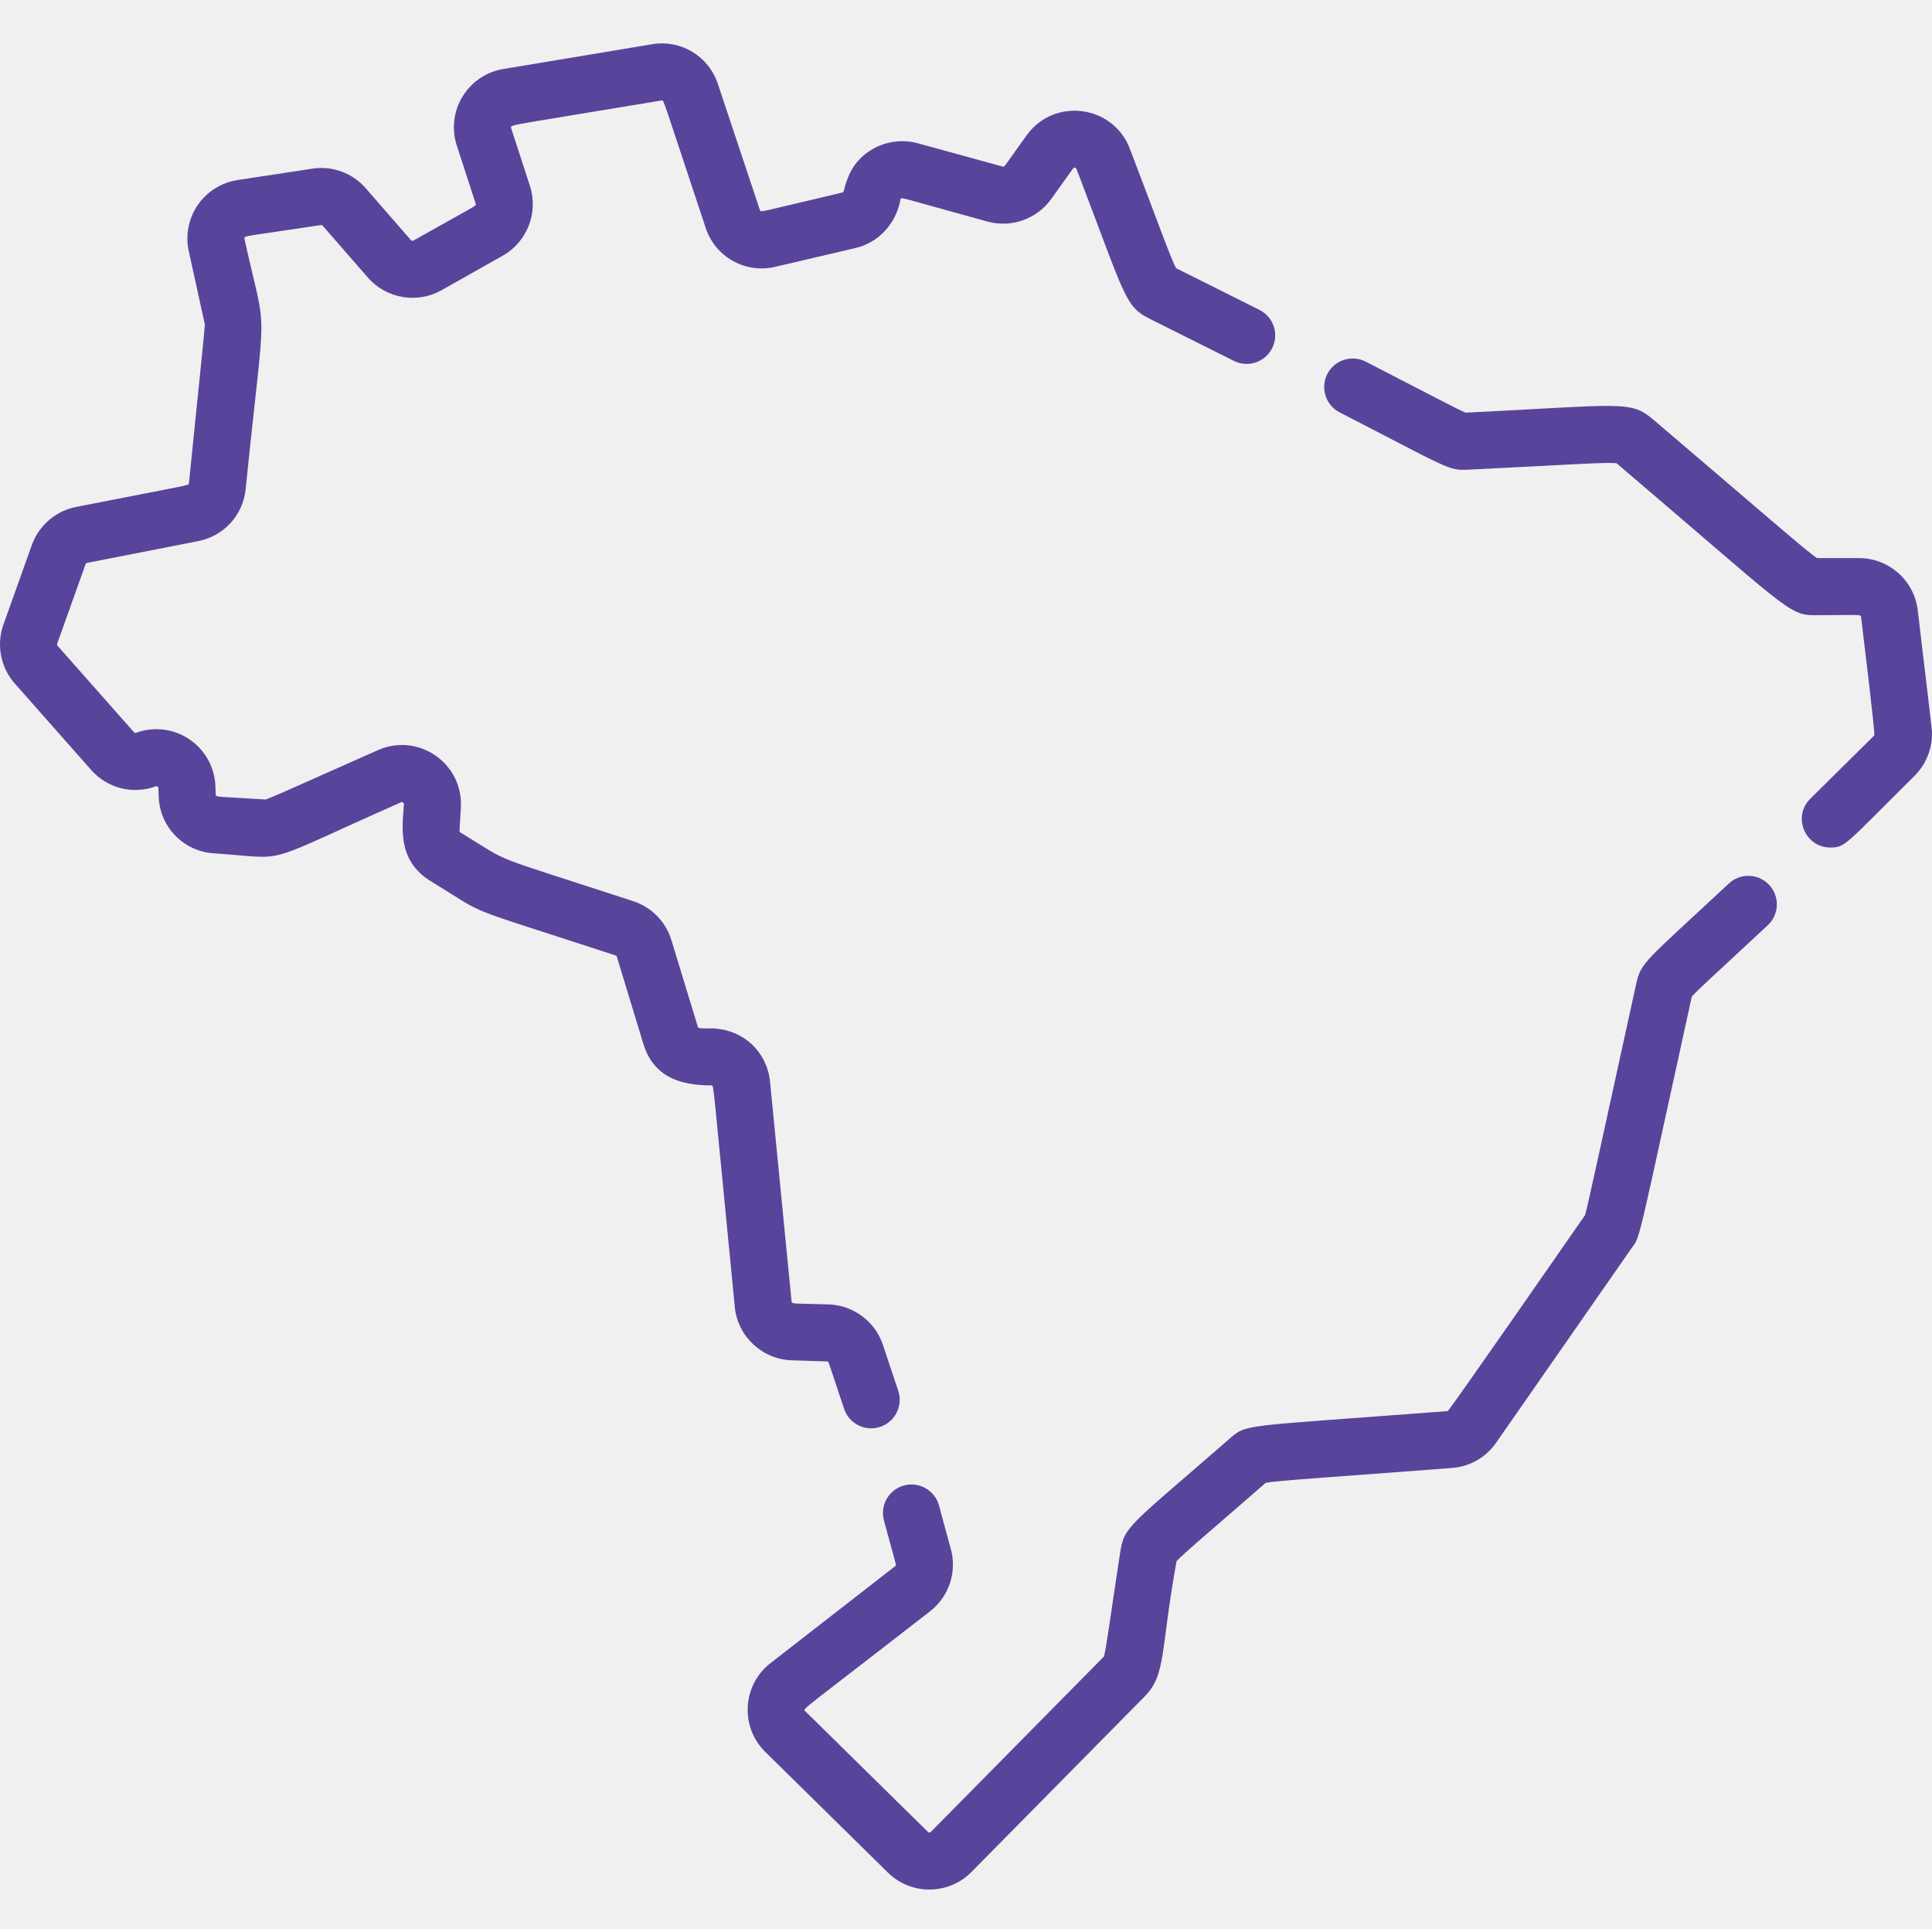
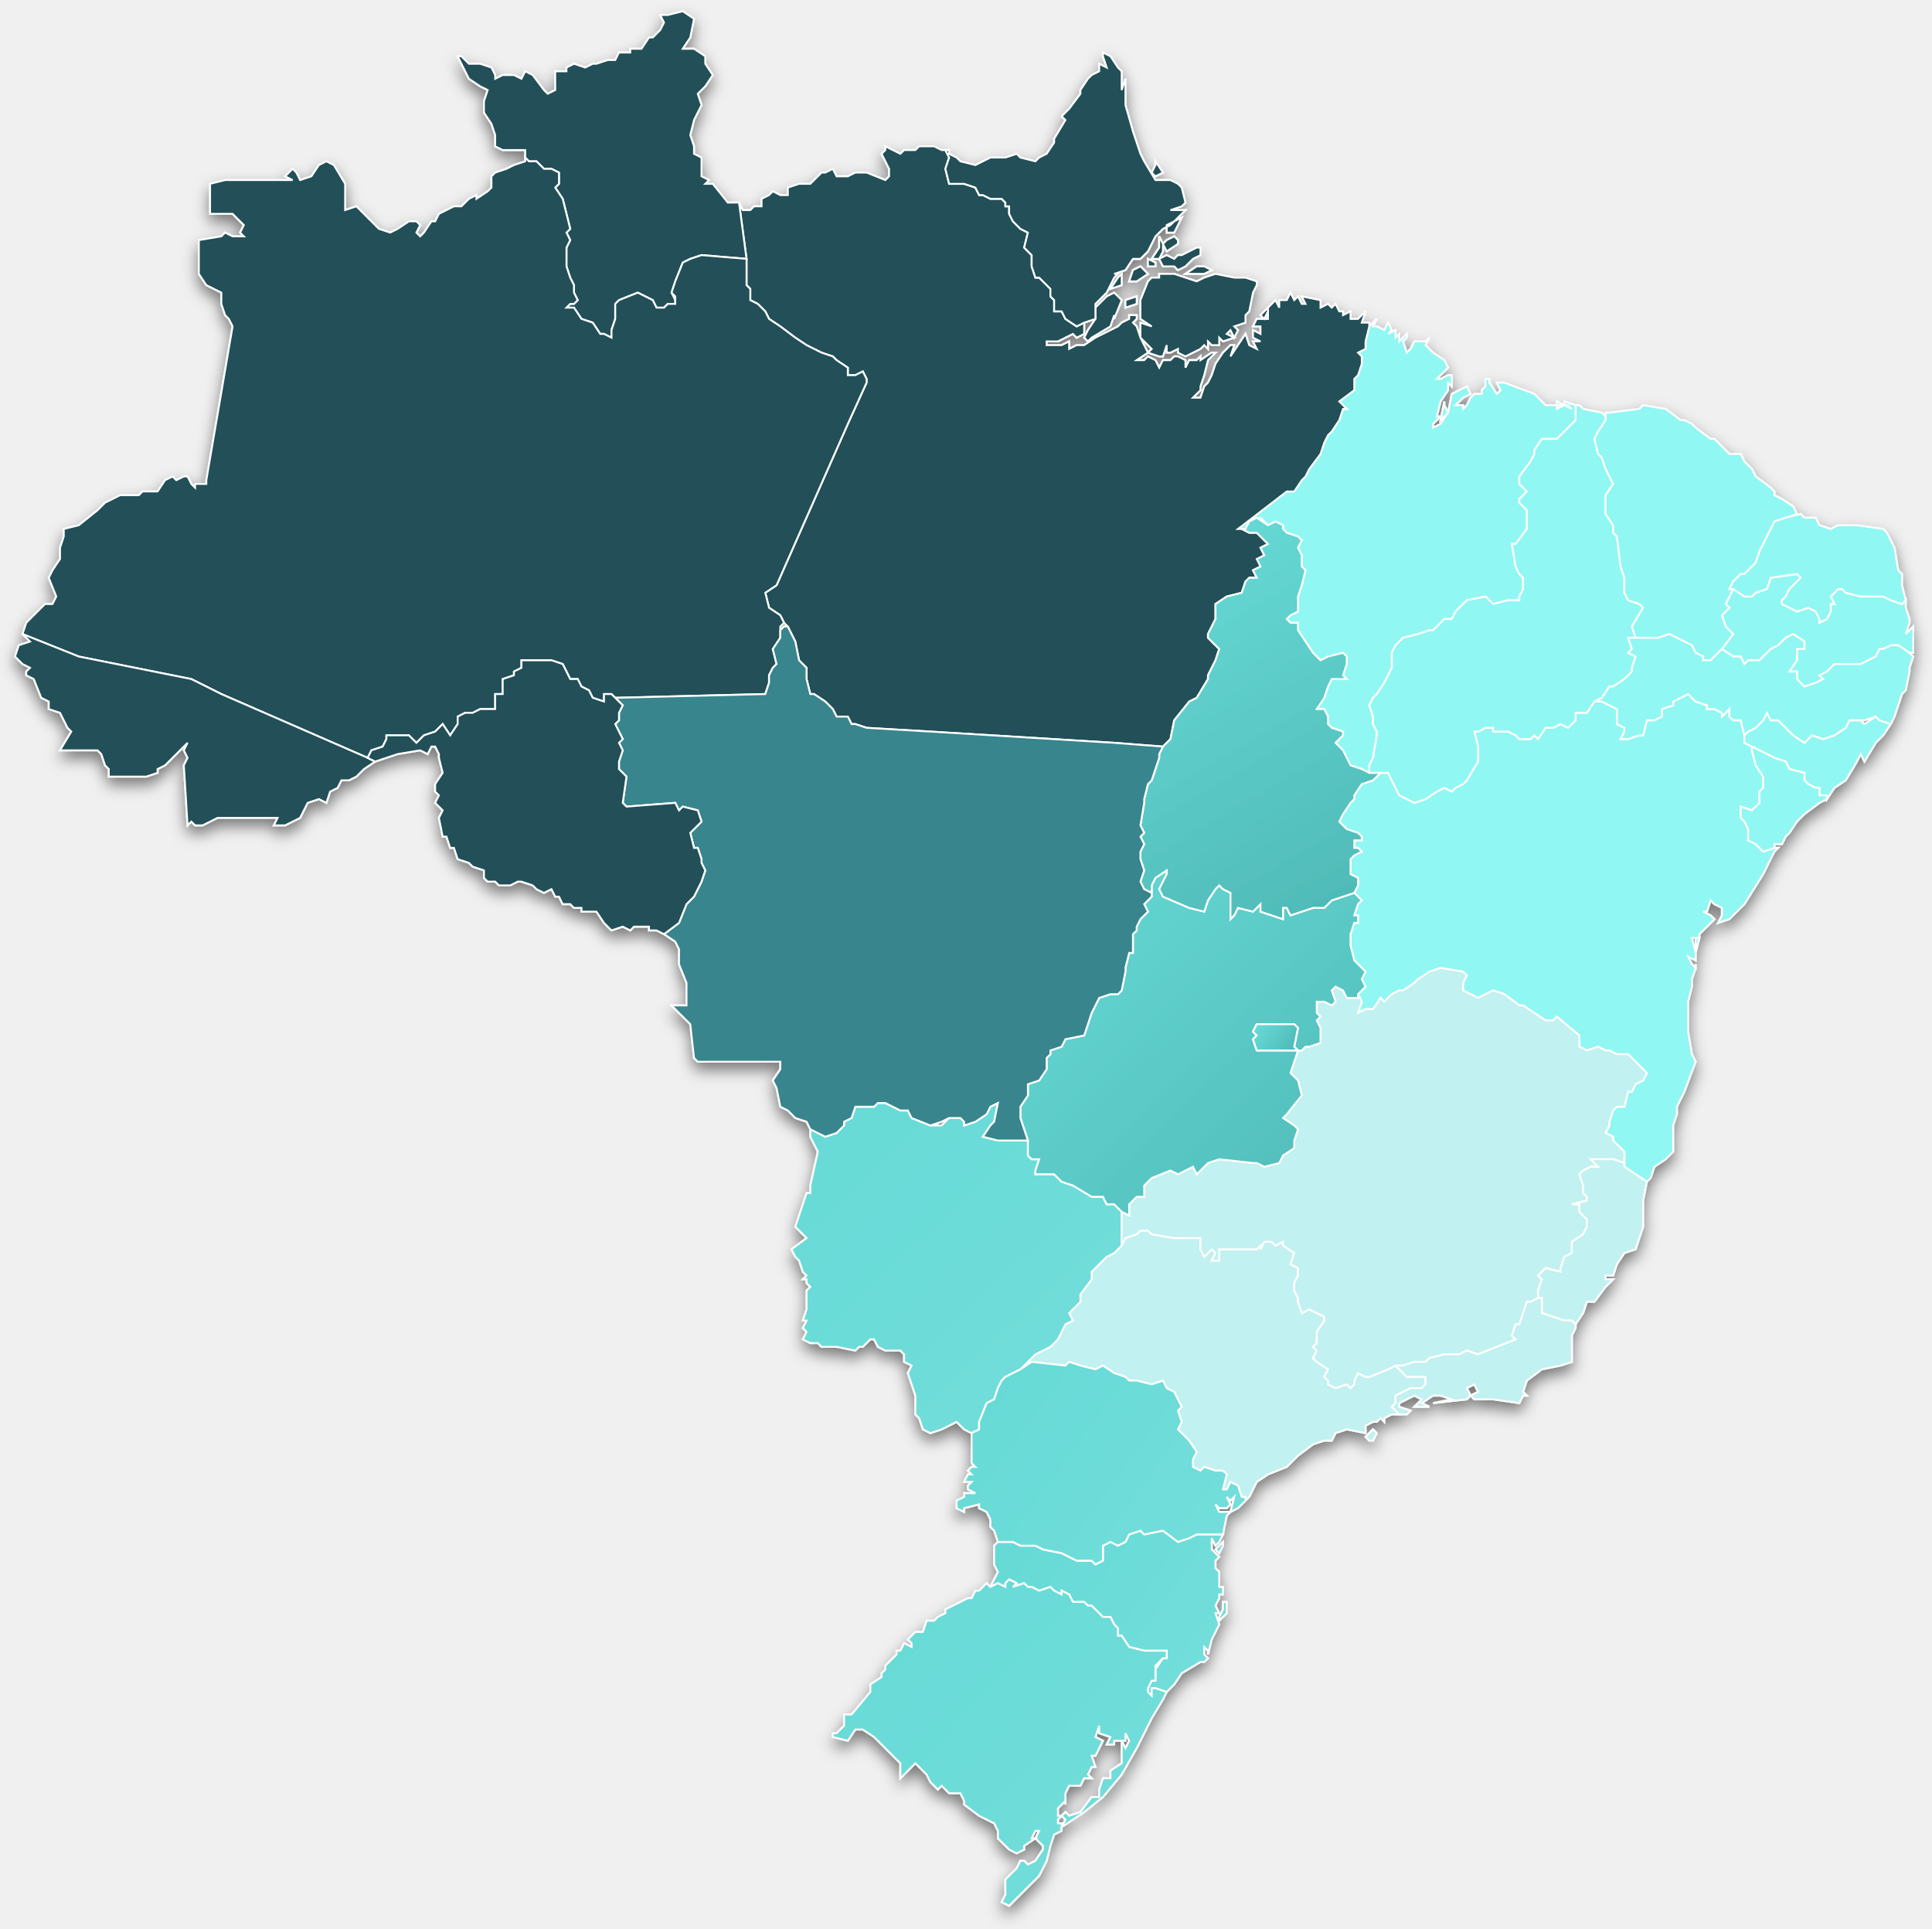
- <svg xmlns="http://www.w3.org/2000/svg" fill="#59449b" viewBox="0 -11 511.998 511">
-   <path d="M209.809 349.477l9.328.3a.543.543 0 0 1 .492.368l4.05 12.152a7.56 7.56 0 1 0 14.344-4.781l-4.05-12.149c-2.063-6.191-7.828-10.492-14.352-10.703-9.207-.297-9.77-.016-9.848-.789l-5.707-58.242c-.765-7.793-7.195-14.371-16.433-14.113-.57.011-2.02.054-2.617-.168-.07-.16-7.028-23.043-7.078-23.211a15.669 15.669 0 0 0-10.11-10.325c-39.973-13.082-31.445-9.453-45.793-18.214h-.004a.538.538 0 0 1-.258-.493l.36-6.09c.687-11.714-11.266-19.984-21.973-15.238-19.183 8.489-27.476 12.297-29.742 13.086-12.926-.832-13.23-.543-13.258-1.344l-.074-2.171a15.703 15.703 0 0 0-6.89-12.438 15.704 15.704 0 0 0-14.114-1.738.547.547 0 0 1-.59-.153l-20.234-22.898a.535.535 0 0 1-.106-.54l7.52-21.062a.56.56 0 0 1 .406-.351l29.465-5.785c6.812-1.34 11.86-6.88 12.562-13.79 5.387-53.14 5.801-38.421-.316-66.288-.191-.922-.129-.563 20.254-3.664a.553.553 0 0 1 .488.18l11.961 13.734c4.86 5.582 13.063 6.988 19.504 3.355l16.242-9.16c6.473-3.652 9.496-11.426 7.2-18.488l-5-15.364c-.313-.922.054-.636 39.847-7.27.707-.124-.129-1.831 11.738 33.778a15.596 15.596 0 0 0 18.43 10.297l21.195-4.96c7.805-1.829 11.329-8.524 11.977-12.962.367-.594-.594-.566 23.086 5.934 6.3 1.73 13.09-.68 16.887-6l5.746-8.043a.534.534 0 0 1 .945.12c13.23 34.606 12.762 36.368 19.625 39.798l22.082 11.043a7.557 7.557 0 0 0 10.145-3.38 7.56 7.56 0 0 0-3.383-10.144l-22.09-11.047c-1.39-2.523-4.941-12.539-12.254-31.668-4.457-11.652-20.125-13.66-27.371-3.507l-5.746 8.043a.545.545 0 0 1-.582.207l-22.48-6.172a15.726 15.726 0 0 0-12.372 1.773c-4.27 2.637-5.922 6.016-7.133 10.258 0 .367-.144.938-.527 1.027-22.176 5.188-21.578 5.368-21.832 4.606l-11.14-33.418C187.776 3.855 180.444-.56 172.796.719l-39.422 6.57c-9.453 1.574-15.277 11.195-12.316 20.297l5 15.36c.222.687.488.222-16.493 9.8a.542.542 0 0 1-.671-.113l-11.96-13.738a15.574 15.574 0 0 0-14.164-5.196l-19.805 3.012c-4.266.648-8.113 3.062-10.555 6.617s-3.312 8.012-2.387 12.223l4.266 19.433c-.125 2.36-1.187 12.121-4.226 42.086-.063.625 1.546.09-29.899 6.266-5.387 1.059-9.879 4.93-11.73 10.101L.91 154.5a15.67 15.67 0 0 0 3.016 15.637l20.234 22.902c4.293 4.852 10.996 6.563 17.09 4.348.36-.13.71.125.723.488l.078 2.172a15.596 15.596 0 0 0 14.64 15.086c20.793 1.344 10.82 3.629 49.586-13.528a.534.534 0 0 1 .758.528c-.34 5.781-1.969 14.84 7.133 20.383l.012-.02-.012.02c16.164 9.87 6.312 5.714 48.957 19.672a.544.544 0 0 1 .348.355l6.992 22.98c2.61 8.57 9.277 11.102 18.012 11.102.761 0 .183-3.117 6.25 58.727.765 7.8 7.25 13.87 15.082 14.125zm248.355-126.352c-22.336 20.836-23.281 20.773-24.586 26.719-9.523 43.324-12.617 57.941-13.512 61.144-.226.325-36.007 51.91-36.402 51.942-55.402 4.265-53.144 3.203-58.121 7.582-26.39 23.011-27.617 22.84-28.7 29.941-2.527 16.617-3.652 25.168-4.277 27.504l-45.886 46.496a.538.538 0 0 1-.762.004l-32.5-31.98c-.77-.747-1.645.5 33.078-26.504a15.687 15.687 0 0 0 5.32-17.078l-2.968-10.934a7.556 7.556 0 0 0-9.278-5.316 7.561 7.561 0 0 0-5.316 9.277c.094.34 3.031 11.183 3.14 11.52a.54.54 0 0 1-.18.593L204.18 429.73c-7.473 5.813-8.114 16.883-1.371 23.524l32.5 31.98c6.148 6.051 16.078 5.977 22.132-.16l45.875-46.484c5.825-5.906 4.118-11.887 8.48-35.88 1.833-2.042 9.36-8.32 23.65-20.776 3.433-.633 17.156-1.45 49.374-3.93a15.585 15.585 0 0 0 11.653-6.668l36.03-51.75c2.25-2.91 1.552-1.469 15.84-66.496 1.552-1.8 8.009-7.594 20.134-18.906a7.56 7.56 0 0 0-10.312-11.059zm50.055-72.41c-.934-7.88-7.621-13.817-15.551-13.817h-11.14c-3.294-2.218-15.11-12.644-43.391-36.707-6.13-5.214-8.344-3.84-49.73-1.836-2.165-.867-9.86-4.984-26.47-13.52-3.71-1.91-8.269-.444-10.18 3.27-1.91 3.711-.445 8.27 3.27 10.18 29.332 15.078 28.743 15.438 34.106 15.172 25.031-1.21 35.668-1.996 39.23-1.727 45.063 38.336 45.594 40.293 52.446 40.293 11.957-.003 12.3-.308 12.394.473.047.402 3.8 31.098 3.512 31.379l-16.969 16.781c-4.82 4.766-1.379 12.934 5.313 12.934 4.082 0 3.964-.848 22.285-18.961a15.754 15.754 0 0 0 4.652-11.137c.004-1.293.219.906-3.777-32.777zm0 0" />
+ <svg xmlns="http://www.w3.org/2000/svg" width="515" height="514">
+   <defs>
+     <linearGradient id="b" x1="96.5%" x2="0%" y1="73.5%" y2="26.5%">
+       <stop offset="0%" stop-color="#72DEDB" />
+       <stop offset="100%" stop-color="#67DAD6" />
+     </linearGradient>
+     <linearGradient id="c" x1="95.9%" x2=".6%" y1="100%" y2="0%">
+       <stop offset="0%" stop-color="#72DEDB" />
+       <stop offset="100%" stop-color="#67DAD6" />
+     </linearGradient>
+     <linearGradient id="d" x1="96.5%" x2="0%" y1="99%" y2="1%">
+       <stop offset="0%" stop-color="#50BBB8" />
+       <stop offset="100%" stop-color="#67DAD6" />
+     </linearGradient>
+     <linearGradient id="e" x1="96.5%" x2="0%" y1="96.2%" y2="3.8%">
+       <stop offset="0%" stop-color="#72DEDB" />
+       <stop offset="100%" stop-color="#67DAD6" />
+     </linearGradient>
+     <linearGradient id="f" x1="66.8%" x2="32%" y1="100%" y2="0%">
+       <stop offset="0%" stop-color="#50BBB8" />
+       <stop offset="100%" stop-color="#67DAD6" />
+     </linearGradient>
+     <linearGradient id="g" x1="96.5%" x2="0%" y1="74.6%" y2="25.4%">
+       <stop offset="0%" stop-color="#72DEDB" />
+       <stop offset="100%" stop-color="#67DAD6" />
+     </linearGradient>
+     <linearGradient id="h" x1="96.5%" x2="0%" y1="68.7%" y2="31.3%">
+       <stop offset="0%" stop-color="#50BBB8" />
+       <stop offset="100%" stop-color="#67DAD6" />
+     </linearGradient>
+     <filter id="a" width="105.1%" height="105.1%" x="-2.6%" y="-2.6%" filterUnits="objectBoundingBox">
+       <feOffset dy="2" in="SourceAlpha" result="shadowOffsetOuter1" />
+       <feGaussianBlur in="shadowOffsetOuter1" result="shadowBlurOuter1" stdDeviation="2" />
+       <feColorMatrix in="shadowBlurOuter1" result="shadowMatrixOuter1" values="0 0 0 0 0 0 0 0 0 0 0 0 0 0 0 0 0 0 0.5 0" />
+       <feMerge>
+         <feMergeNode in="shadowMatrixOuter1" />
+         <feMergeNode in="SourceGraphic" />
+       </feMerge>
+     </filter>
+   </defs>
+   <g fill="none" stroke="#FFF" stroke-width=".5" filter="url(#a)" transform="translate(4 3)">
+     <path fill="#C1F1F0" d="M363 379l-1 2h-1l-1-1 2-2 1 1zm-95-17l3-3 1-1 2-1 2-1 2-2 1-2 1-2 2-1-1-2 3-3v-2l3-4v-2l4-4 2-1 2-2 1-2 3-1 1-1h2l1 1 6 1h7v3l1 2h0l2-2 1 1-1 2h2v-3h10l1-1v1l1-2h2l1 1 2-1v1l3 2-1 3 2 1v2l-1 2v2h0l1 2v1l1 3 2-1 4 2v1l-2 3v3l-1 1 1 1-1 2 1 1 3 2-1 2 1 1v1l2 1 3-1 1 1 1-1v-1l1-2 2 1h1l5-2 2-1 1 1 2 2h5v2l-1 1h-3l-4 2v2l-1 1 2 2h-2l-2 1v1l-1-1-1 1h-1l-2 1v2l-5-1-3 1-1 2h-2l-3 1-4 3-1 1-2 2-5 2-3 2-1 2 1-2-1 2h0l-1 2-1 1v-1h-1l-1-3-2-1-1 2h-1l1-4h0l-1-1h-2l-3-1-1 1-2-1v-2l1-2-2-3-3-3 1-2-1-3 1-1-1-2-1-2-2-1-1-2-3 1-4-1h-2l-1-1-3-1-3-2-2 1-4-1-3-1-1 1-9-1-3 2z" />
+     <path fill="#91F7F3" d="M381 105l1 2-2 2 1-5v1zm35 0v4l-2 2-3 3h-4l-2 3v1l-1 2-3 4v2l2 2-2 2v1l2 2v5l-3 4h-1l1 6 1 2 1 1v3l-1 2v1h-3l-4 1-2-2-5 1-3 3-1 2h-2l-3 3h-1l-3 1-4 1-2 2-1 2v4l-2 4-2 3-1 1-1 2 1 3v2l1 2v1l-1 6-1 2v2l-2-1-3-1-1-2-1-2-2-2 2-2v-1l-3-1-1-1v-2l-1-2h-2l2-3 1-3 1-2h4l-1-1 1-3v-2l-1-1-4 1-2 1-2-2-2-3-2-3v-2h-2l-1-1 1-1 2-1v-4l1-3 1-4-1-1v-3l-1-2 1-2-1-1-3-1-1-1v-1l-2-1-2 1-2-2-3 1-1 2h-2l13-10h2l2-3 1-1 1-2 3-4 1-3 1-2 1-1 2-3 1-3h1l-2-2 4-3v-3l1-1 1-3v-2l-1-1 2-1v-2l1-4 2-2-1 2h1l2 1 1-2 1 2-1 1 2-1v2l1-1v2l2-2v1l-1 1 1 3 1-1 1-2h3l1-1-1 2 2 2 3 2 1 2-3 3h1l2-1h1v3l-1-1v2l-2 3-1 4h1l-2 2v1l2-1 2-3 1-5 4-2 1 2-2 1-2 2h2v1l1-1h0l1-2 1-1h2v-1l1-1v-2h1v1l2 3 1-1-1-2h2l8 3 3 3h3v1l2-1 2 1-1-1h-3v-1l2 1v-1l3 1z" />
+     <path fill="#205058" d="M333 82l-1-1 2-2v1l-1 2zm-34-6v2l-3 1v-2l3-1zm-5 0l1 1-2 5v-1l-1 3-5 3-1 1-1-1 1-2 2-3v-3l3-3 2-1 1 1zm-2-2l2-3 1-1v3l-3 1zm7-2h-2l1-3 2-1 2 2-3 2zm18-4l2 1-2 1h-5l3-2h2zm-13 0h-2v-2l2 1v1zm3-3l2 1 1-1h1l4-2h1v2l-2 1-2 2-2 1-1-1h-3l-1-2 2-1zm-1-3v2l-1 2h-2l2-3v-3l1 2zm4-1v1l-3 2-1-2 1-1 2-1 1 1zm6 29l-2 1-2 1-2-1v-1l-2 1h-1v-2l-1 3h-1l-3-1 1-1-3-3v-4l3 1-3-2v-5l2-5 1-1h2v-1h4l6 2 2-1 3-1 5 1h3l3 1v1l-1 2-1 5-1 1v2l-3 1 1 1-1 2-1-2-1 1 2 1-3 1-1-1v2h-2l-1-1v2l-1-1-1 1zm45-6l-1 4v2l-2 1 1 1v2l-1 3-1 1v3l-4 3 2 2h-1l-1 3-2 3-1 1-1 2-1 3-3 4-1 2-1 1-2 3h-2l-13 10h1l2 1h2l3 3-2 1 1 2-1 1v2l-2 1 1 2h-2l-1 1-1 3-4 1-3 2v4l-2 4v1l1 1 2 2-1 3-2 4v1l-3 5-2 1-4 5-1 5-2 2-13-1-49-3-17-1-3-1h-1l-1-2h-3l-1-2-2-2-3-2h-1l-1-4v-3l-2-2-1-5-2-4-1-1-1-2-3-2-1-4 3-2 19-43 5-11v-1l-1-2-2 1h-2v-2l-3-2-1-1-3-1-4-2-3-2-4-3-3-2-1-2-2-2-2-1v-3l-1-1v-7l-2-15 1 2h2l1-1h2v-2l2-1 1-1 2 1h2v-2l3-1h3l2-2 1-1h1l2-1 1 2h3l2-1h3l5 2 1-1v-2l-2-4 1-1v-1l4 2 1-1h3l1-1h4l2 1h1l1 2-1 3 1 4h4l3 1 1 2h1l2 1h3l1 1v1h1v2l1 2 2 2 2 1-1 4 2 2v3l1 3h1l3 3v2l1 1v3h2l1 2 3 2 2-1v3l-2 1-1-1-4 2h-3v1h4l2-1v2l2-1h2l3-2 6-3 1-1 2-1v-1h2v1l-1 1 1 1 1 3 1 2 1 2-3 2h2l1-1 2 1 1 2 1-2h2l1-1h1l2 1v2l1-2h2l1-1v1l3-2h1l-2 2-1 4-1 3v1l-2 2h2l1-3 1-1 1-2 1-3 2-3 2-2h1l-1 3 2-3 2-3 1 3 2 1-1-2h2l-2-1v-2l2 1v-2h-2l1-2h3v-3l2-2 1 2v-2h2l1-2 1 2 1-1 1 2h1l-1-2 5 1v2l2-1 1 1 1-1 1 2h1v1l2-1v2h2l2-2-1 3h2v1z" />
+     <path fill="url(#b)" d="M321 429v-1l1-2v-2h1v3l-2 2zm0-18l-1-1 2-2v1l-1 2zm1-5l-1 2-1 1-1-2v3l2 2-1 1v2l1 1v4h1v2h-1v1l-1 2 1 2h-1l1 3-2 4-1 4v-1l-1-1v2l1 1-1 1h-1l-5 3-2 3-2 2-3-1h-1v2l-1-1v-1l1-2h1v-3l2-3h1v-2h-6l-4-1-2-3h-1v-2l-1-1-1-2h-2l-3-3h-1l-1-1h-3l-1-2-2-1v1l-2-1-1-1-3 1-2-1h-1l-1-1-3 1 1-1-2-1-1 1v1l-2-1-2 1 2-4-1-2v-5l1-1h4l2 1h4l2 1 5 1 2 1 2 1h4l1 1 2-1v-4l2-1 2 1 2-1 1-2 3-1 1 1 5-1 4 3 3-1 2-1h7z" />
+     <path fill="#91F7F3" d="M449 247l-1 4v-4h1zm-20 60v-3l-3-3v-1l-2-1 1-2v-1l1-3 1-1h2l1-4h1l1-2 2-1 1-2-5-5h-3 0l-2-1h-1l-2-1-3 1-2-1v-3l-6-5-1 1h-2l-6-4h-1l-4-3-3-1-4 2-2-1-2-1v-2l1-2-1-1-6-1-3 1-3 2-1 1-3 2h-1l-2 1-2 2-1-1-2 3h-2l-2 1 1-3-1-2 2-2-1-2 1-2-3-3-1-4v-3l1-3h1v-2h-1l1-3 1-1-2-2 1-2v-2l-2-1v-4l1-1 2-1-1-1h-1v-2h2v-1l-1-1-3-1-2-2 1-2 2-3 1-1v-1l2-3 3-1 2-2h2l1 2 1 2 1 2 4 2 3-1h0l3-2 2-1 2 1 1-1 2-1 1-1 3-5v-4l-1-4h1l2-1h2v1h4l2 1 1 1h3l1-1 1 1 2-3h2l2-1 2 1 2-2v-2h3l2-3h2l4 2v4l2 1v1l-1 2h2l3-1h1l1-4h2l2-1v-2l3-1v-1l4-2 1 1 1 1 3 1v1h2l2 1v1l2-2v2l1 1h2l1 4v2l2 1h0v1l1 4 2 3v3l-1 1v3l-2 2-3-1v2l1 2 1 2v3l2 1 1 1 1 1 3-1h1l-1 1-3 6-5 8-4 4-3 1 1-2v-2l-2-1-1-1-1 3h-1l2 1 1 1-4 4v1h-2l1 4v2l-2-1 1 2h0l1 1v-1 1l-1 3v2l-1 4v8l1 6 1 2-3 8-2 4v2l-1 3v7l-2 2-3 2-1 3-1 1-6-4v-1z" />
+     <path fill="#205058" d="M309 56h0l2-1-2 4h-2v-2l2-1zm-5-15v-1l2 3-2 1-1-1 1-2zm-19 42l-2 1-3-2-1-2h-2v-3l-1-1v-2l-3-3h-1l-1-3v-3l-2-2 1-4-2-1-2-2-1-2v-2h-1v-1l-1-1h-3l-2-1h-1l-1-2-3-1h-4l-1-4 1-3-1-2h1v1l2 1 1 1 4 1 4-2h4l3-1 1 1 4 1 1-1 2-1 2-3v-1l3-5-1-1 2-2 3-4v-1l2-3 1-1 2-1v-2l2 1-1-3v-1l2 1 2 3 1 1v5l1-3h0v7l2 7h0l2 6 1 2 3 5h4l2 1 1 1 1 4-1 1-3 1h4l-4 4-2 1-2 2-2 4-2 2h-2l-2 3-3 1h1l-1 1-2 4-3 3v4l-3 1z" />
+     <path fill="url(#c)" d="M257 378l-2 1-2-1-2-2-4 2-3 1-2-1-1-3-1-1v-5l-1-3-1-3 1-2-2-1v-2l-1-1h-4l-2-1-1-2h-1l-2 2h-1l-1 1-5-1h-4l-1-1h-2l-2-1 1-2-1-1 1-2h-1l1-3v-5l1-1-1-1v-1h-1l1-1-1-1-1-3-1-1-1-2 4-3-3-3 3-9h1v-2l2-9-2-4v-2l2 1 2 1 3-1 2-2v-1l2-1 1-3h5l1-1h2l4 2h2l1 2 5 2h3l2-2h3l1 1v1l3-1 3-2 1-2 2-1-1 5-1 1-2 3 4 1h8v4l1 1h2l-1 3v1h5l2 2h0l3 1 5 3h3l1 2h2l2 2v9l-2 2-2 1-4 4v2l-3 4v2l-3 3 1 2-2 1-1 2-1 2-2 2-2 1-2 1-1 1-3 3-4 2-1 1-1 2-1 3-2 1-2 5z" />
+     <path fill="#C1F1F0" d="M295 329v-9l2 1v-3l2-2h2v-3l2-2 5-2 2 1 4-2 1 2 3-3 3-1 9 1h1l2 1 4-1 1-2 3-2v-2l1-3-1-1-3-2 1-1 4-5-1-4-2-2 1-3 1-3h1l1-1h1l3-1v-4l-1-2 1-1-1-1v-3h2l2 1 1-1-1-3 1-1 2 1 1 2h3v-1l1 2-1 3 2-1h2l2-3 1 1 2-2 2-1h1l3-2 1-1 3-2 3-1 6 1 1 1-1 2v2l2 1 2 1 4-2 3 1 4 3h1l6 4h2l1-1 6 5v3l2 1 3-1 2 1h1l2 1h3l5 5-1 2-2 1-1 2h-1l-1 4h-2l-1 1-1 3v1l-1 2 2 1v1l3 3v3l-3-1h-6l2 2h-2l-2 1-1 1 1 3v2l1 1v1l-4 1h2v2l2 2v2l-1 2-3 2v3l-2 1-1 3v1l-4-1-2 2 1 1-1 3v2l-2 1h-1l-2 6h-1l-1 3 1 1-10 4-3-1-2 1h-4l-4 1-1 1h-3l-3 1h-2l-2 1-5 2h-1l-2-1-1 2v1l-1 1-1-1-3 1-2-1v-1l-1-1 1-2-3-2-1-1 1-2-1-1 1-1v-3l2-3v-1l-4-2-2 1-1-3v-1l-1-2v-2l1-2v-2l-2-1 1-3-3-2v-1l-2 1-1-1h-2l-1 2v-1l-1 1h-10v3h-2l1-2-1-1-2 2h0l-1-2v-3h-7l-6-1-1-1h-2l-1 1-3 1z" />
+     <path fill="url(#d)" d="M341 280l-1 3 2 2 1 4-4 5-1 1 3 2 1 1-1 3v2l-3 2-1 2-4 1-2-1h-1l-9-1-3 1-3 3-1-2-4 2-2-1-5 2-2 2v3h-2l-2 2v3l-2-1-2-2h-2l-1-2h-3l-5-3-3-1h0l-2-2h-5v-1l1-3h-2l-1-1v-4l-2-6v-3l2-3v-3l3-1 2-3v-3l1-1v-1l3-1 1-2 5-1 2-6 1-2 1-2 3-1h2l1-1 1-5v-1l1-4h1v-5l1-1v-1l1-2 2-2-1-2 2-2v-3l1-2 3-2v1l-2 4 1 2 7 3 4 1 1-3 2-3 1-1 1 1 2 1v7l1-1 1-2 4 1 2-2v2l6 2v-3h1l1 2 6-2h3l2-2 6-2 2 2-1 1-1 3h1v2h-1l-1 3v3l1 4 3 3-1 2 1 2-2 2v1h-3l-1-2-2-1-1 1 1 3-1 1-2-1h-2v3l1 1-1 1 1 2v4l-3 1h-1l-1 1h-1l-1-1 1-5-1-1h-10l-1 2 1 1-1 1 1 3h11z" />
+     <path fill="url(#e)" d="M307 448l-1 2-3 5-4 8-4 7-5 6-5 4-3 2-3 2 1-2-1-1 1-1 1 1 3-1 3-4h2v-2l1-3h2v-2l3-2v-6l1 2 1-2-1-2v2h-3v1h-2l1-2-3-1v-2l-1 3 2 1-2 4h-1l1 3h-1l-1 2 1 1h-2l-1 2h-3l-1 2v3-1l-1 1-1 1v2h1l-1 1v1h1v2l-2 1-1 3-1 4-2 4-2 2-5 5-1 1-2-1 1-2v-4l2-2h0l1-1 1-2h1l1 1 2-1 2-3v-1l-2-2 1-2h-1l-1 2h1l-3 2v1l-2 1-2-1-3-3v-2l-1-2-4-2h0l-4-3v-1l-1-2h-3l-2-2-1 1-2-2-1-2-3-3-3 3-1 1v-4l-3-3-1-1-3-3-3-2h-2l-2 3-4-1v-1h1l2-2v-3h2l5-6v-2l3-2v-1l1-1v-1l1-1 2-2v-1h1l1-2 2 1v-1l-1-1 2-2h2l1-3h2l1-1h0l2-1v-1l4-2 2-1h1l1-2h1l2-2 1 1 2-1 2 1v-1l1-1 2 1-1 1 3-1 1 1h1l2 1 3-1 1 1 2 1v-1l2 1 1 2h3l1 1h1l3 3h2l1 2 1 1v2h1l2 3 4 1h6v2h-1l-2 2v4h-1l-1 2v1l1 1v-2h1z" />
+     <path fill="url(#f)" d="M361 203h3l-2 2-3 1-2 3v1l-1 1-2 3-1 2 2 2 3 1 1 1v1h-2v2h1l1 1-2 1-1 1v4l2 1v2l-1 2-6 2-2 2h-3l-6 2-1-2h-1v3l-6-2v-2l-2 2-4-1-1 2-1 1v-7l-2-1-1-1-1 1-2 3-1 3-4-1-7-3-1-2 2-4v-1l-3 2-1 2v2l-2-1-1-2 1-3-1-3v-2l1-2-1-2 1-1-1-2 1-6v-1l1-4 1-1 1-3 1-3v-1l1-2 2-2 1-5 4-5 2-1 3-5v-1l2-4 1-3-2-2-1-1v-1l2-4v-4l3-2 4-1 1-3 1-1h2l-1-2 2-1-1-2 2-1-1-2 2-1-3-3h-2l-2-1h1l1-2 2-1 3 2 2-1 2 1v1l1 1 3 1 1 1-1 2 1 2v3l1 1-1 4-1 3v4l-2 1-1 1 1 1h2v2l2 3 2 3 2 2 2-1 4-1 1 1v2l-1 3 1 1h-4l-1 2-1 3-2 3h2l1 2v2l1 1 3 1v1l-2 2 2 2 1 2 1 2 3 1z" />
+     <path fill="#91F7F3" d="M364 203h-3v-2l1-2 1-6v-1l-1-2v-2l-1-3 1-2 1-1 2-3 2-4v-4l1-2 2-2 4-1 3-1h1l3-3h2l1-2 3-3 5-1 2 2 4-1h3v-1l1-2v-3l-1-1-1-2-1-6h1l3-4v-5l-2-2v-1l2-2-2-2v-2l3-4 1-2v-1l2-3h4l3-3 2-2v-4h1l1 1 5 1 1 1v1l-2 3-1 2 1 4 1 1 1 3 1 2 1 2-2 3v5l2 3v2l1 1 1 8 1 3v4l1 2 3 1 1 1-3 5 1 3h-2l1 3-1 1 2 1-1 3v1l-2 2-3 2h-1l-2 3-2 1-2 3h-3v2l-2 2-2-1-2 1h-2l-2 3-1-1-1 1h-3l-1-1-2-1h-4v-1h-2l-2 1h-1l1 4v4l-3 5-1 1-2 1-1 1-2-1-2 1-3 2h0l-3 1-4-2-1-2-1-2-1-2zm136-13l-2 3-2 2-3 5-1-2-1 2-3 5-3 2-2 3v-1h-2v-2h-1l-2-1-1-1v-2l-4-1-1-2-3-1-6-3h0l-2-1v-2l1-1 2-1 2-2 1-2 1 2h2l4 4 3 2 2-2 3 1 3-1 3-2 1-2h3l1 1 3-2 1 1zm4-33v2l1 3v1l-1 3 2-2v7h-1l-3-2h-2l-2 1h-1l-1 2-4 2h0-7l-1 1-1 1-2 1 1 1-2 1-3 1-2-2v-2h-2l2-3v-3h2v-2l-3-2-2 1-2 2-2 1-3 3h-3l-1 1-1-2h-2l-3-2 3-4-2-2-1-3 2-2-1-1 2-4 3 2h2l1-1 3-1 1-3 7-1 1 1-3 3-1 2-1 1v1l2 1 2 1 3-1 2 1 1 2v1l2-1 1-2v-2h1l-1-2 1-1 1-1h1l1 1 4 1h6l2 1 3 1z" />
+     <path fill="#91F7F3" d="M458 154l-2 4 1 1-2 2 1 3 2 2-3 4-1 1-2 2h-2v-1l-2-1-1-2-2-1-2-1-2-1-3 1h-6l-1-3 3-5-1-1-3-1-1-2v-4l-1-3-1-8-1-1v-2l-2-3v-5l2-3-1-2-1-2-1-3-1-1-1-4 1-2 2-3v-2h1l8-1 1-1 6 1 4 3h1l2 1 1 1 4 3h1l1 1 1 1 2 2h3l1 2 2 2 1 2 4 3 1 1v1l2 1 3 2 1 2-3 1-3 1-3 6-1 2-1 3-3 3h-1l-2 2-1 2zm25 56l-2 1-4 3-2 2-2 3-1 1-1 2h-2v1l-3 1-1-1-1-1-2-1v-3l-1-2-1-1v-3l3 1 2-2v-3l1-1v-3l-2-3-1-4v-1l6 3 3 1 1 2 4 1v2l1 1 2 1h1v2h2z" />
+     <path fill="#205058" d="M136 39v-2h-6l-2-1v-3l-1-3-2-3v-3l1-3-2-1-3-2-1-2-2-4h1l2 2h3l3 1 1 2v1l2-1h3l2 1 1-2 2 1 3 4 1 1 2-1h0v-5h3v-1l2-1 3 1 2-1h1l3-1h2l1-2h3v-1h3l2-3h1l2-2 1-2-1-2h2l4-1 3 2-1 5-2 3h3l3 2v2l2 3-2 3-2 2 1 3-2 4-1 4 1 3v2l2 1v5l2 1-1 1h2l4 5h3l2 15-12-1-3 1-2 1-2 5-1 3 1 2v1h-2l-1 1h-2l-1-2-2-1-2-1-5 2-1 1v4l-1 3v2l-2-1h-1l-2-3-3-1-2-3h-2l1-1h1l1-1-1-2v-2l-1-2-1-3v-5l1-2-1-2 1-1-2-8-2-3 1-1v-3l-2-1h-2l-2-2h-2z" />
+     <path fill="#91F7F3" d="M500 190l-3-1-1-1-3 1h-4l-1 2-3 2-3 1-3-1-2 2-3-2-4-4h-2l-1-2-1 2-2 2-2 1-1 1-1-4h-2l-1-1v-2l-2 2v-1l-2-1h-2v-1l-3-1-1-1-1-1-4 2v1l-3 1v2l-2 1h-2l-1 4h-1l-3 1h-2l1-2v-1l-2-1v-4l-4-2h-2l2-1 2-3h1l3-2 2-2v-1l1-3-2-1 1-1-1-3h8l3-1 2 1 2 1 2 1 1 2 2 1v1h2l2-2 1-1 3 2h2l1 2 1-1h3l3-3 2-1 2-2 2-1 3 2v2h-2v3l-2 3h2v2l2 2 3-1 2-1-1-1 2-1 1-1 1-1h7l4-2 1-2h1l2-1h2l3 2 1 1-1 3v1l-1 5-1 1-2 6z" />
+     <path fill="url(#g)" d="M262 408l-1-3-1-1v-2l-1-2-2-1v-1l-4 1v1l-2-1v-2l2-1v-1h3l-2-1v-1l1-1h-2l1-2h1l-1-1 1-1h1l-1-1v-8l2-1v-2l2-5 2-1 1-3 1-2 1-1 4-2 3-2 9 1 1-1 3 1 4 1 2-1 3 2 3 1 1 1h2l4 1 3-1 1 2 2 1 1 2 1 2-1 1 1 3-1 2 3 3 2 3-1 2v2l2 1 1-1 3 1h2l1 1h0l-1 4h1l1-2 2 1 1 3h1v1l-2 2-2 1 1-4-1 1-1-1 1 2-1 1h-2l-1-1 1 2h3l-1 1-1 5h-7l-2 1-3 1-4-3-5 1-1-1-3 1-1 2-2 1-2-1-2 1v4l-2 1-1-1h-4l-2-1-2-1-5-1-2-1h-4l-2-1h-2z" />
+     <path fill="#C1F1F0" d="M406 343v-2l1-3-1-1 2-2 4 1v-1l1-3 2-1v-3l3-2 1-2v-2l-2-2v-2h-2l4-1v-1l-1-1v-2l-1-3 1-1 2-1h2l-2-2h6l3 1v1l6 4-1 5v7l-1 3-1 3-3 1-2 3-1 3h-2v1h2l-2 2-3 4h-2l-1 3-2 3-1-1h-2l-3-1-3-1v-4z" />
+     <path fill="#C1F1F0" d="M369 374l-2-2 1-1v-2l4-2h3l1-1v-2h-5l-2-2-1-1h2l3-1h3l1-1 4-1h4l2-1 3 1 10-4-1-1 1-3h1l2-6h1l2-1h1v4l3 1 3 1h2l1 1v1l-1 2v7l-3 1-5 1-4 3-1 3 1 1h-1l-1 2-7-1h0-5l-1-1 2-1-1-2-2 1 1 2-1 1-9 1 5-1-3-1h-2l-3 2 2 1h-4l2-2v0l-2-1-4 2v1l3 1-1 1z" />
+     <path fill="#91F7F3" d="M458 154h-1l1-2 2-2h1l3-3 1-3 1-2 3-6 3-1 4-1 1 1h3l1 2 3 1 2-1h5l7 1 1 1 2 4 1 6 1 1v3h0l1 4-1 1-3-1-2-1h-6l-4-1-1-1h-1l-1 1-1 1 1 2h-1v2l-1 2-2 1v-1l-1-2-2-1-3 1-2-1-2-1v-1l1-1 1-2 3-3-1-1-7 1-1 3-3 1-1 1h-2z" />
+     <path fill="#205058" d="M136 39l1 1h2l2 2h2l2 1v3l-1 1 2 3 2 8-1 1 1 2-1 2v5l1 3 1 2v2l1 2-1 1h-1l-1 1h2l2 3 3 1 2 3h1l2 1v-2l1-3v-4l1-1 5-2 2 1 2 1 1 2h2l1-1h2v-2l-1-1 1-3 2-5 2-1 3-1 12 1v7l1 1v3l2 1 2 2 1 2 3 2 4 3 3 2 4 2 3 1 1 1 3 2v2h2l2-1 1 2v1l-5 11-19 43-3 2 1 4 3 2 1 2-1 1v3l-2 3 1 4-1 1-1 2v2l-1 3-40 1-1-1h-2v2l-3-1-1-2-2-1-1-2h-2l-2-4-3-1h-8v2l-2 1v1l-3 1v4h-2v4h-4l-2 1h-2l-2 1v2l-2 3-2-3-2 2-3 1-2 2-2-2h-6v1l-1 2-3 1-1 2-39-17-8-4-30-6-15-6 1-3 1-1 4-4h2l1-2-2-5 1-2 2-3v-3l1-3v-2l4-1 5-4 2-2 4-2h5l1-1h4l2-3 2-1 1 1 2-1h1l1 2 1 1v-1h3v-1l7-41-1-2-1-1-1-3v-3l-4-2-2-3v-9l6-1 1-1 2 1h3l-1-1 1-2-2-2-1-1h-6v-8l4-1h18l-2-1 2-2 1 1 1 2 3-1 2-3 2-1 2 1 3 5v7l3-1 6 6 3 1 2-1 3-2h2l1 1-1 2 1 1 1-1 2-3h1l1-2 2-1 2-1h2l2-2 2-1v1l3-2 1-1v-3l1-1 3-1 2-1 3-1z" />
+     <path fill="#39858E" d="M205 164h1l2 4 1 5 2 2v3l1 4h1l3 2 2 2 1 2h3l1 2h1l3 1 17 1 49 3 13 1-1 2v1l-1 3-1 3-1 1-1 4v1l-1 6 1 2-1 1 1 2-1 2v2l1 3-1 3 1 2 2 1v1l-2 2 1 2-2 2-1 2v1l-1 1v5h-1l-1 4v1l-1 5-1 1h-2l-3 1-1 2-1 2-2 6-5 1-1 2-3 1v1l-1 1v3l-2 3-3 1v3l-2 3v3l2 6h-8l-4-1 2-3 1-1 1-5-2 1-1 2-3 2-3 1v-1l-1-1h-3l-2 1-3 1-5-2-1-2h-2l-4-2h-2l-1 1h-5l-1 3-2 1v1l-2 2-3 1-2-1-2-1-1-2-3-1-2-2-2-1-1-5-1-2 2-3v-2h-22l-1-1-1-9-5-5h4v-6l-2-5v-4l-1-2-3-2 4-3 2-5 1-1 1-1 1-2 1-2 1-3-1-2v-1l-1-3h-1l-1-4 3-3-1-3-4-1-1 1-1-2-13 1-1-1 1-7-2-2v-2l1-3-1-2 1-1-2-4 1-1v-2l1-2-2-2 40-1 1-3v-2l1-2 1-1-1-4 2-3v-2z" />
+     <path fill="url(#h)" d="M342 277h-11l-1-3 1-1-1-1 1-2h10l1 1-1 5z" />
+     <path fill="#205058" d="M96 200l-3 2-2 2-2 1h-2l-1 2-2 1-1 3-2-1-3 1-2 4-4 2h-3l1-2H54l-4 2h-2l-1-1-1 1-1-16 1-2-1-2 1-2-4 4-2 2-2 1v1l-3 1H25v-2l-1-1-1-3-1-1H12l3-5-1-1-2-4-3-1v-2l-2-1-2-5-2-1v-1l1-1-2-1-2-2 1-3 3-1-2-2 15 6 30 6 8 4 39 17z" />
+     <path fill="#205058" d="M173 246l-2-1h-2v-1h-4l-1 1-2-1-3 1-2-2-2-3h-4v-1h-2l-1-1h-2l-1-2h-1l-1-2-2 1-2-1-1-1-3-1h-1l-2 1h-3l-1-1h-2l-1-1v-2l-3-1-1-1-3-1-1-3h-1l-1-3h-1l-1-5 1-2-1-1-1-1 1-2-1-1v-2l2-3-1-4v-1l-1-2h-1l-1 2-2-1-6 1-3 1-3 1-2-1 1-2 3-1 1-2v-1h6l2 2 2-2 3-1 2-2 2 3 2-3v-2l2-1h2l2-1h4v-4h2v-4l3-1v-1l2-1v-2h8l3 1 2 4h2l1 2 2 1 1 2 3 1v-2h2l1 1 2 2-1 2v2l-1 1 2 4-1 1 1 2-1 3v2l2 2-1 7 1 1 13-1 1 2 1-1 4 1 1 3-3 3 1 4h1l1 3v1l1 2-1 3-1 2-1 2-1 1-1 1-2 5z" />
+   </g>
</svg>
